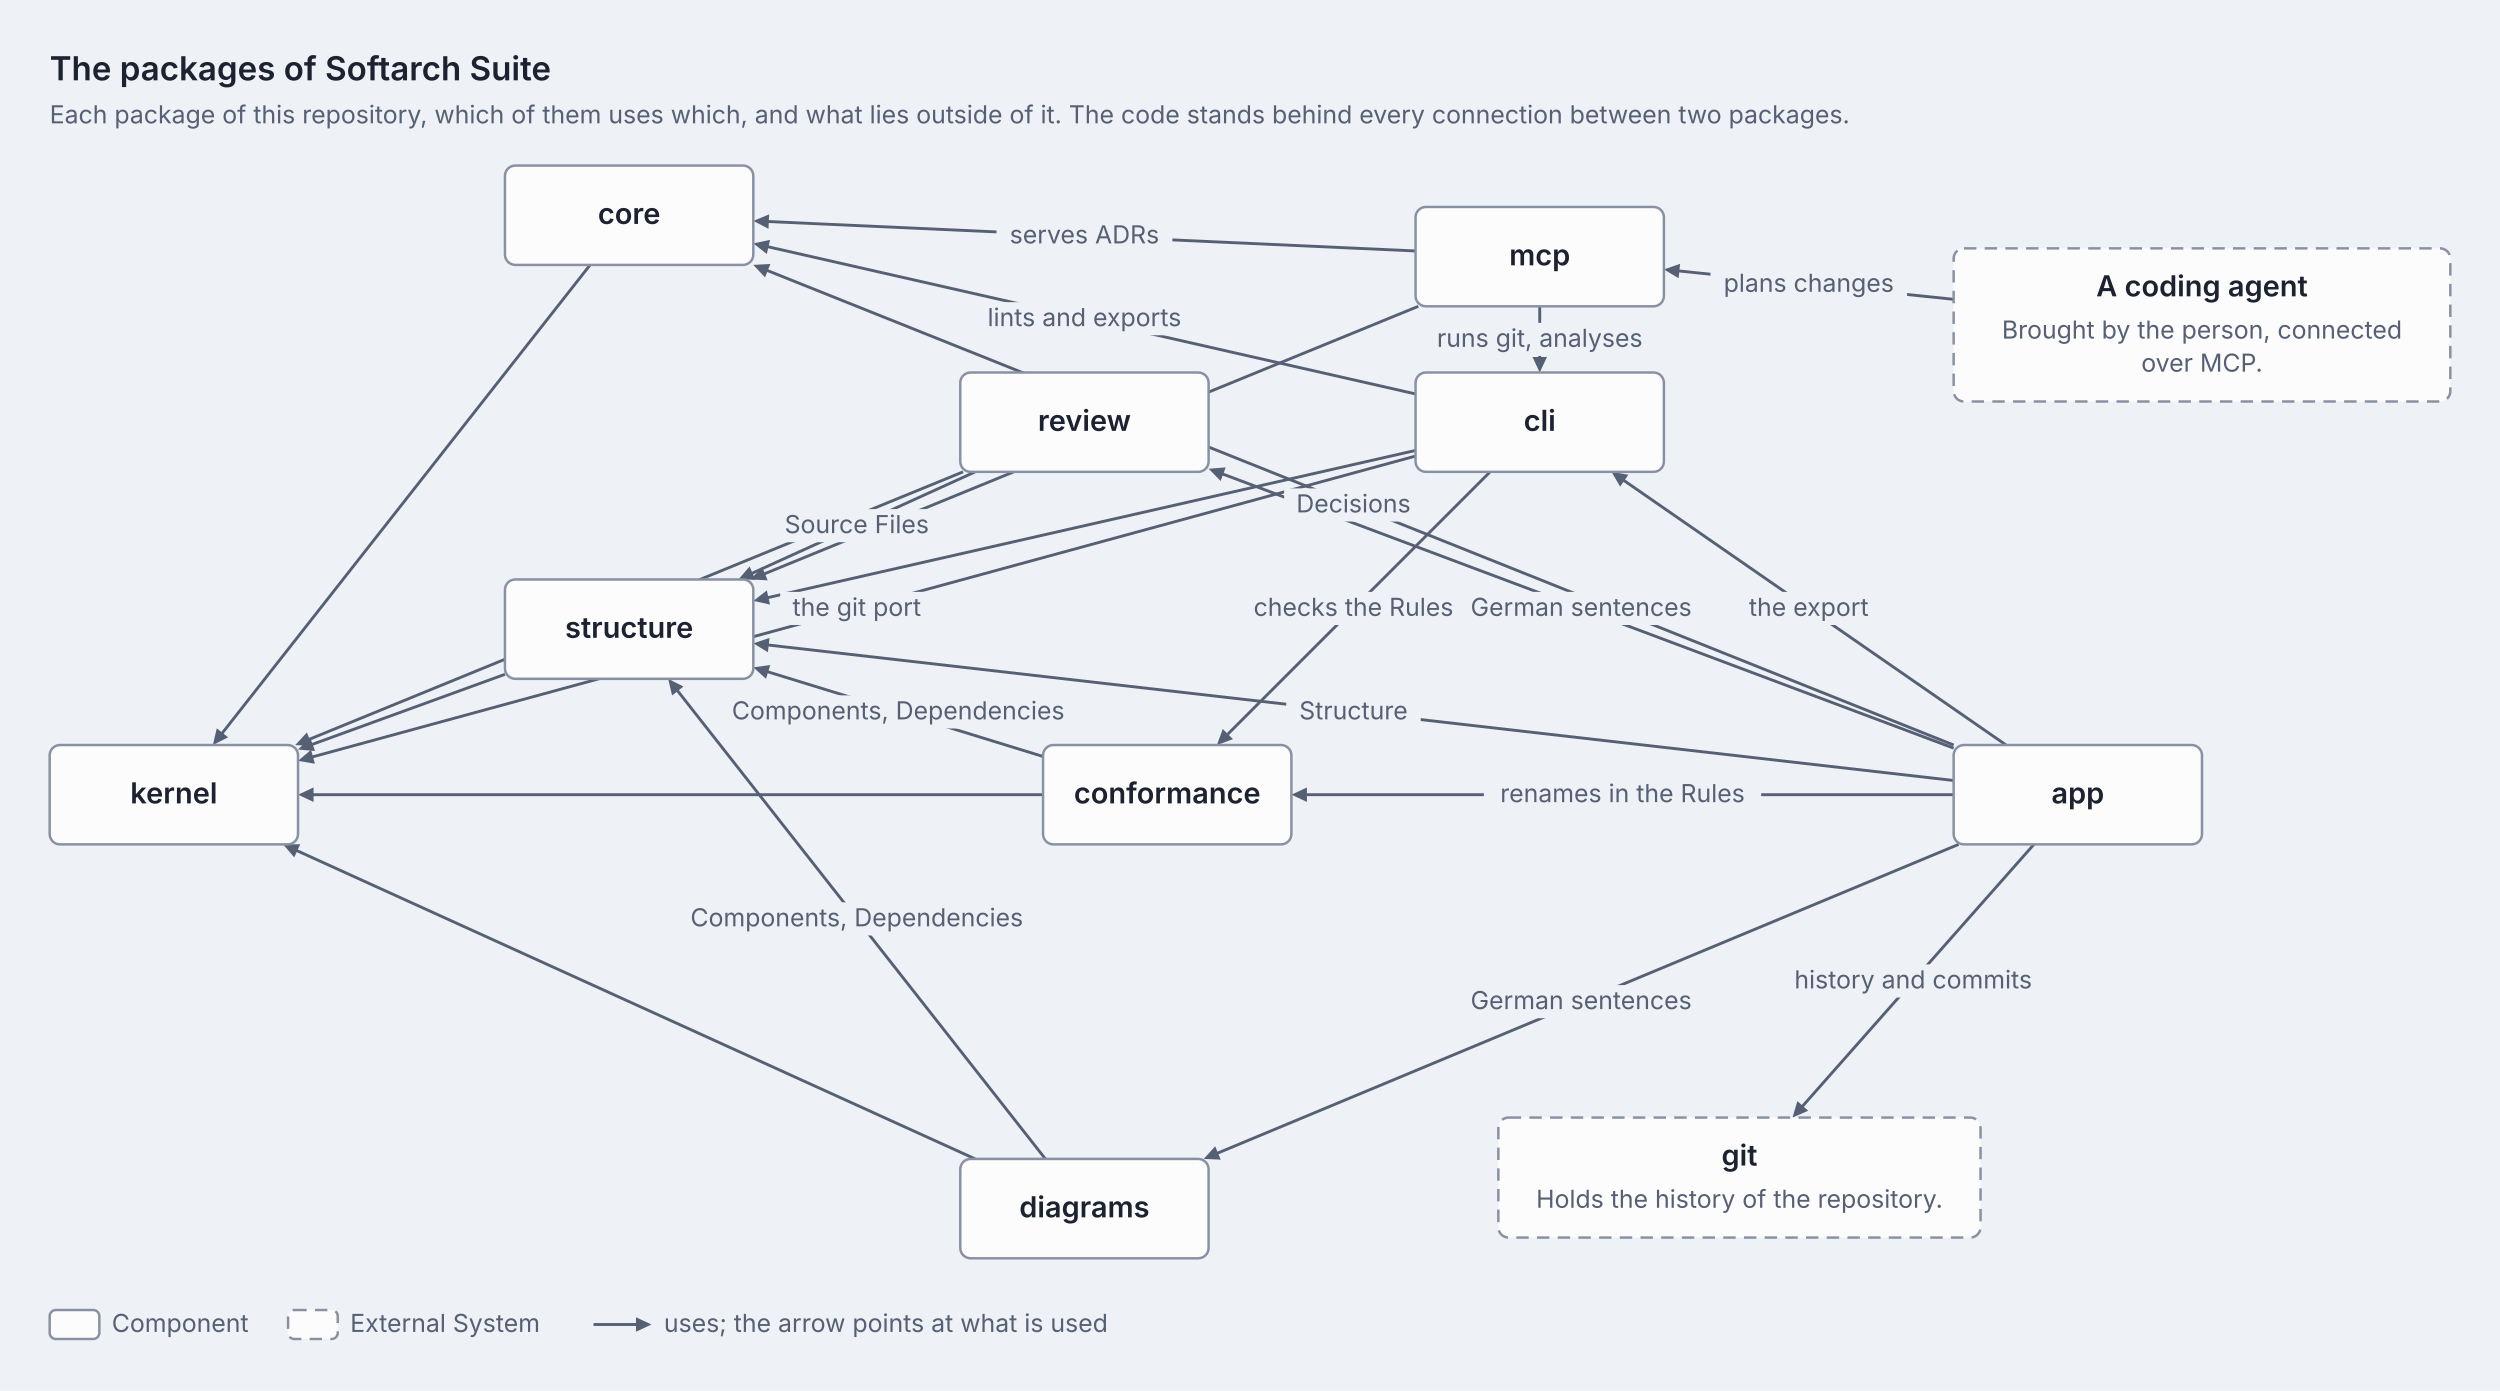
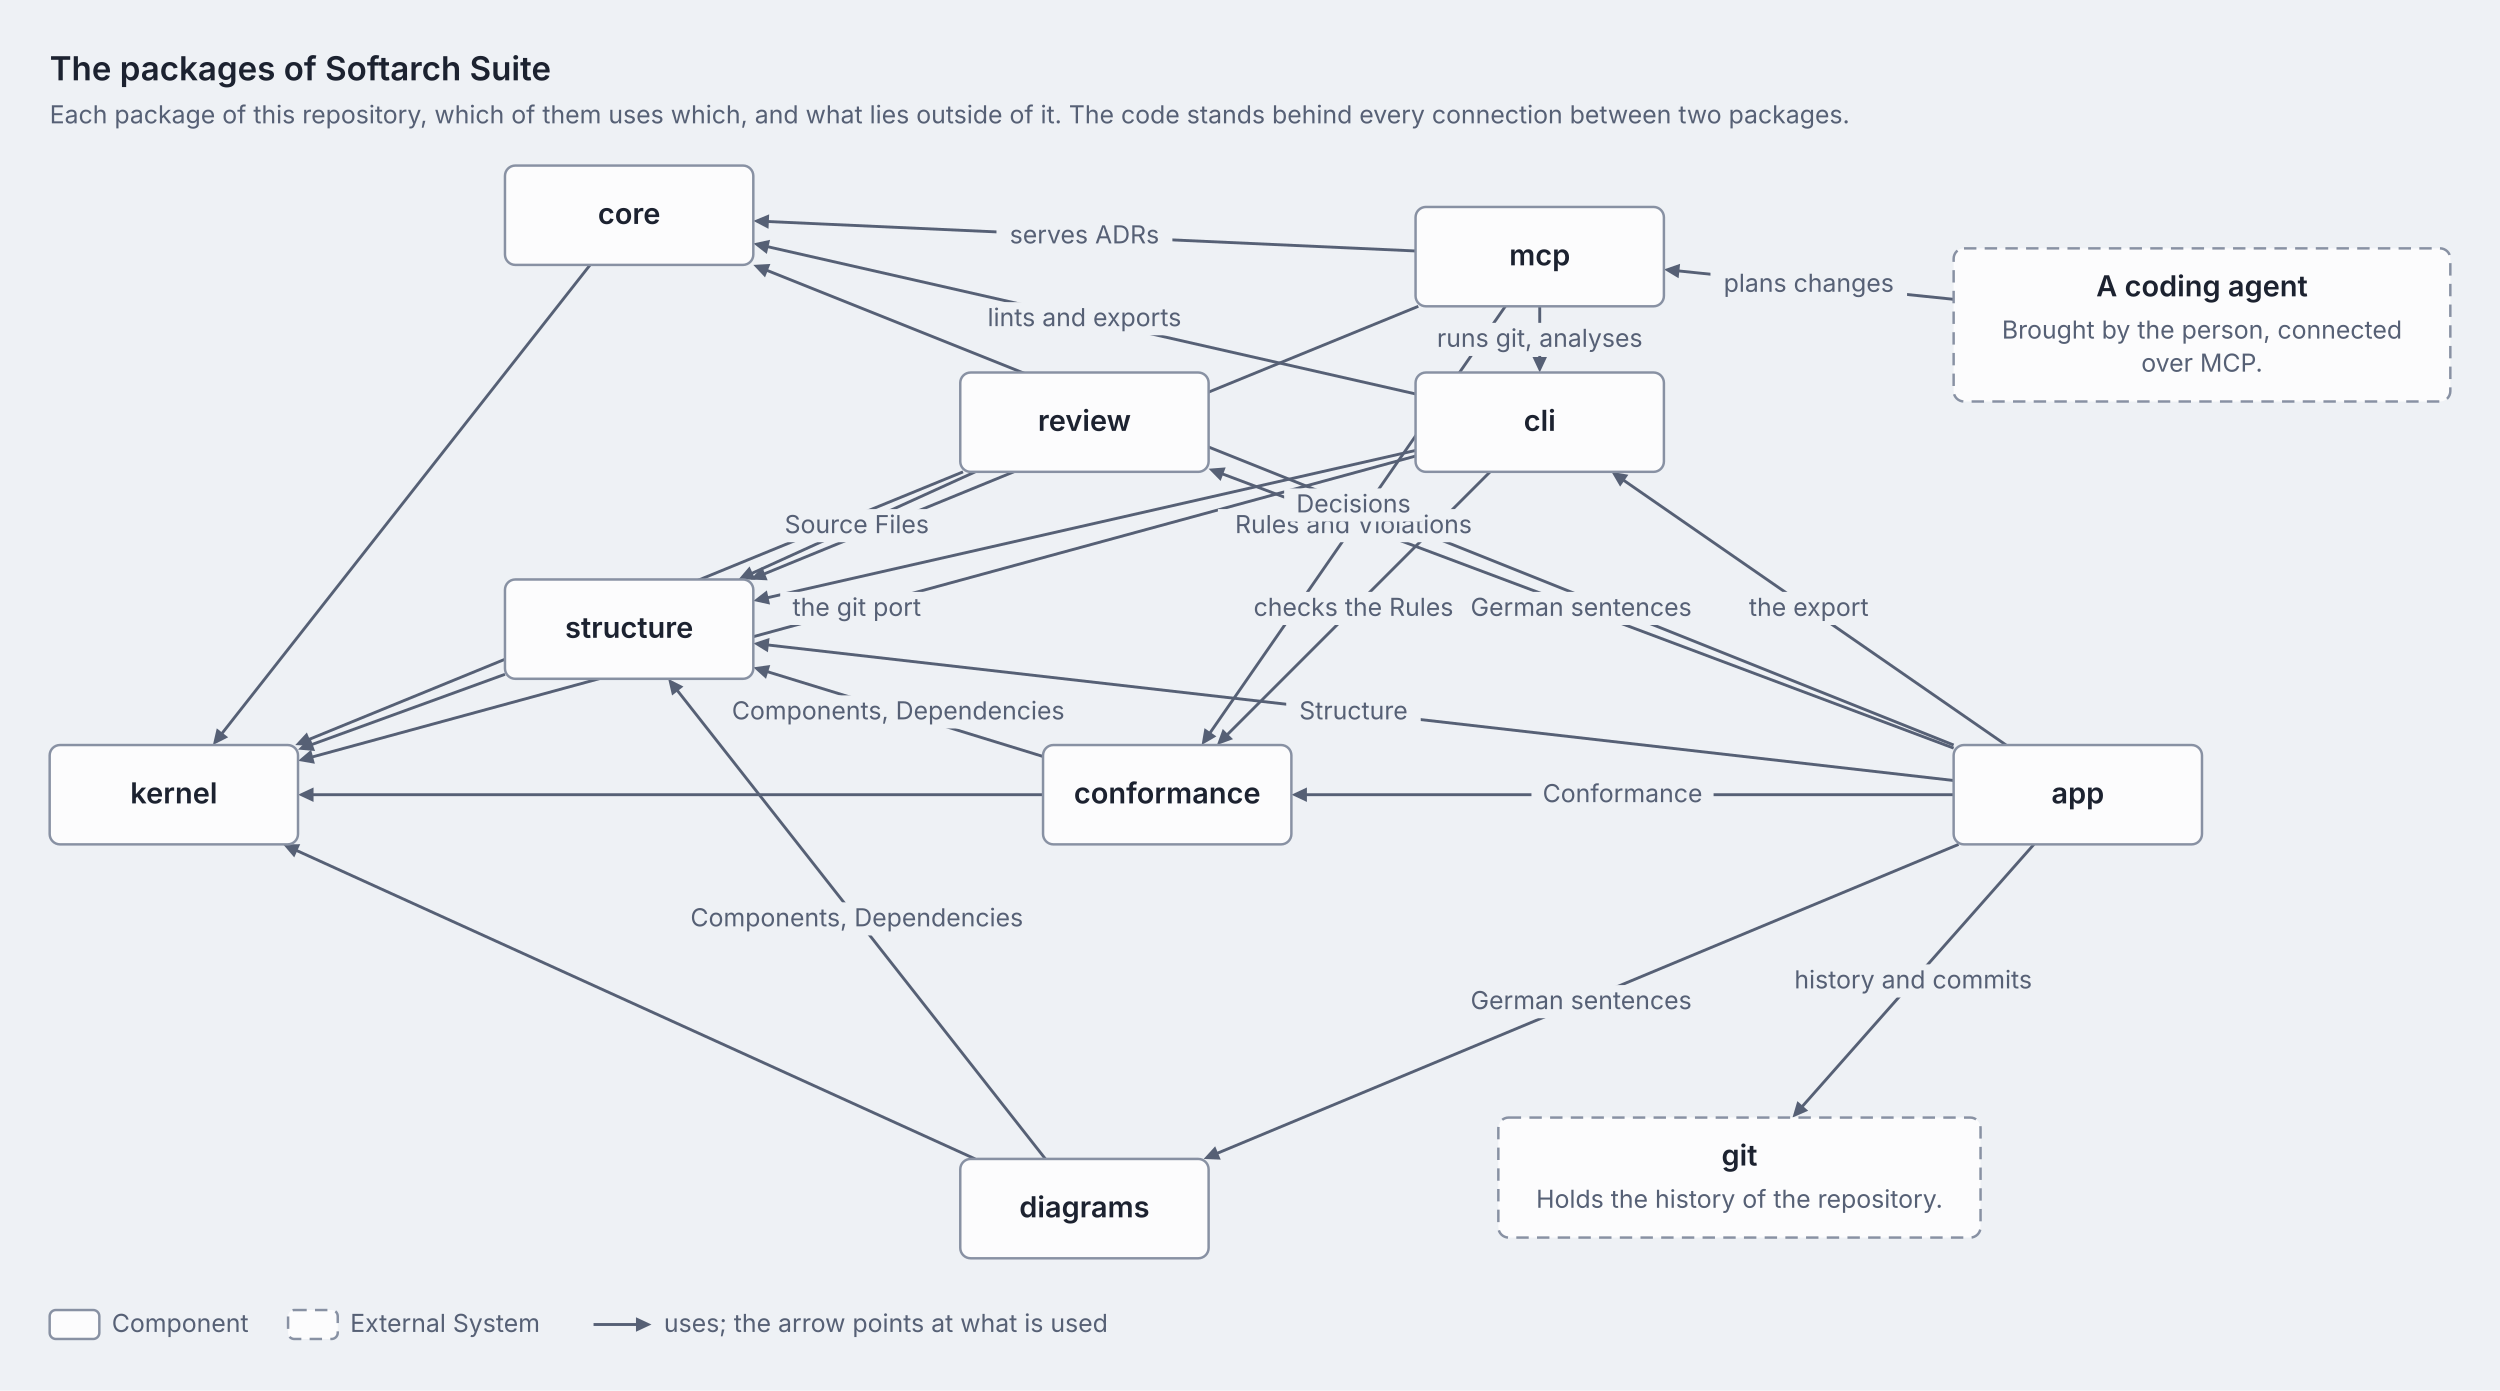
<svg xmlns="http://www.w3.org/2000/svg" width="1208" height="672" viewBox="16 20 1208 672" role="img">
  <style>
    svg { font-family: 'IBM Plex Sans', system-ui, -apple-system, 'Segoe UI', sans-serif; }
    .background, .ground { fill: #eef1f5; }
    .box { fill: #fcfcfd; stroke: #8891a3; stroke-width: 1.2; }
    .external .box { stroke-dasharray: 6 4; }
    .repository .box { stroke-width: 2; }
    .name { fill: #1c2230; font-size: 14px; font-weight: 600; }
    .title { fill: #1c2230; font-size: 16px; font-weight: 600; }
    .description, .label, .legend { fill: #566075; font-size: 12px; }
    .line { fill: none; stroke: #566075; stroke-width: 1.4; }
    .arrowhead { fill: #566075; }
    @media (prefers-color-scheme: dark) {
      .background, .ground { fill: #1f222a; }
      .box { fill: #181a20; stroke: #737d91; }
      .name, .title { fill: #e4e7ee; }
      .description, .label, .legend { fill: #a5aec0; }
      .line { stroke: #a5aec0; }
      .arrowhead { fill: #a5aec0; }
    }
  </style>
  <defs>
    <marker id="arrow" viewBox="0 0 8 8" refX="3.5" refY="4" markerWidth="8" markerHeight="8" markerUnits="userSpaceOnUse" orient="auto">
      <path class="arrowhead" d="M0 0.5L7.5 4L0 7.5z" />
    </marker>
  </defs>
  <rect class="background" x="16" y="20" width="1208" height="672" />
  <text class="title" x="40" y="58.8">The packages of Softarch Suite</text>
  <text class="description" x="40" y="79.6">Each package of this repository, which of them uses which, and what lies outside of it. The code stands behind every connection between two packages.</text>
  <g class="connections">
    <path class="line" d="M301.14 148L121.33 376.85" marker-end="url(#arrow)" />
    <path class="line" d="M260 345.82L163.76 380.81" marker-end="url(#arrow)" />
    <path class="line" d="M520 404L164 404" marker-end="url(#arrow)" />
    <path class="line" d="M520 385.54L383.82 343.64" marker-end="url(#arrow)" />
    <path class="line" d="M487.2 580L156.44 429.66" marker-end="url(#arrow)" />
    <path class="line" d="M521.14 580L341.33 351.15" marker-end="url(#arrow)" />
    <path class="line" d="M481.33 248L162.37 378.49" marker-end="url(#arrow)" />
    <path class="line" d="M487.2 248L376.44 298.34" marker-end="url(#arrow)" />
    <path class="line" d="M700 141.27L384 126.91" marker-end="url(#arrow)" />
    <path class="line" d="M701.33 168L382.37 298.49" marker-end="url(#arrow)" />
    <path class="line" d="M760 168L760 196" marker-end="url(#arrow)" />
+     <path class="line" d="M743.38 168L598.89 376.71" marker-end="url(#arrow)" />
    <path class="line" d="M700 210.36L383.9 138.52" marker-end="url(#arrow)" />
    <path class="line" d="M700 237.64L383.9 309.48" marker-end="url(#arrow)" />
    <path class="line" d="M736 248L606.83 377.17" marker-end="url(#arrow)" />
    <path class="line" d="M700 240.36L163.86 386.58" marker-end="url(#arrow)" />
    <path class="line" d="M960 380L383.71 149.49" marker-end="url(#arrow)" />
    <path class="line" d="M960 397.14L383.97 331.31" marker-end="url(#arrow)" />
    <path class="line" d="M960 404L644 404" marker-end="url(#arrow)" />
    <path class="line" d="M985.33 380L797.96 250.28" marker-end="url(#arrow)" />
    <path class="line" d="M962.4 428L601.29 578.46" marker-end="url(#arrow)" />
    <path class="line" d="M960 381.5L603.75 247.9" marker-end="url(#arrow)" />
    <path class="line" d="M998.79 428L884.78 557" marker-end="url(#arrow)" />
    <path class="line" d="M960 164.63L823.98 150.6" marker-end="url(#arrow)" />
  </g>
  <g class="elements">
    <g class="element component">
      <rect class="box" x="40" y="380" width="120" height="48" rx="5" />
      <text class="name" x="100" y="408.2" text-anchor="middle">kernel</text>
    </g>
    <g class="element component">
      <rect class="box" x="260" y="100" width="120" height="48" rx="5" />
      <text class="name" x="320" y="128.2" text-anchor="middle">core</text>
    </g>
    <g class="element component">
      <rect class="box" x="260" y="300" width="120" height="48" rx="5" />
      <text class="name" x="320" y="328.2" text-anchor="middle">structure</text>
    </g>
    <g class="element component">
      <rect class="box" x="520" y="380" width="120" height="48" rx="5" />
      <text class="name" x="580" y="408.2" text-anchor="middle">conformance</text>
    </g>
    <g class="element component">
      <rect class="box" x="480" y="580" width="120" height="48" rx="5" />
      <text class="name" x="540" y="608.2" text-anchor="middle">diagrams</text>
    </g>
    <g class="element component">
      <rect class="box" x="480" y="200" width="120" height="48" rx="5" />
      <text class="name" x="540" y="228.2" text-anchor="middle">review</text>
    </g>
    <g class="element component">
      <rect class="box" x="700" y="120" width="120" height="48" rx="5" />
      <text class="name" x="760" y="148.2" text-anchor="middle">mcp</text>
    </g>
    <g class="element component">
      <rect class="box" x="700" y="200" width="120" height="48" rx="5" />
      <text class="name" x="760" y="228.2" text-anchor="middle">cli</text>
    </g>
    <g class="element component">
      <rect class="box" x="960" y="380" width="120" height="48" rx="5" />
      <text class="name" x="1020" y="408.2" text-anchor="middle">app</text>
    </g>
    <g class="element external">
      <rect class="box" x="960" y="140" width="240" height="74" rx="5" />
      <text class="name" x="1080" y="163.2" text-anchor="middle">A coding agent</text>
      <text class="description" x="1080" y="183.6" text-anchor="middle">Brought by the person, connected</text>
      <text class="description" x="1080" y="199.6" text-anchor="middle">over MCP.</text>
    </g>
    <g class="element external">
      <rect class="box" x="740" y="560" width="233" height="58" rx="5" />
      <text class="name" x="856.5" y="583.2" text-anchor="middle">git</text>
      <text class="description" x="856.5" y="603.6" text-anchor="middle">Holds the history of the repository.</text>
    </g>
  </g>
  <g class="labels">
    <rect class="ground" x="363" y="356" width="174" height="16" />
    <text class="label" x="450" y="367.6" text-anchor="middle">Components, Dependencies</text>
    <rect class="ground" x="343" y="456" width="174" height="16" />
    <text class="label" x="430" y="467.6" text-anchor="middle">Components, Dependencies</text>
    <rect class="ground" x="388" y="266" width="84" height="16" />
    <text class="label" x="430" y="277.6" text-anchor="middle">Source Files</text>
    <rect class="ground" x="497.5" y="126" width="85" height="16" />
    <text class="label" x="540" y="137.6" text-anchor="middle">serves ADRs</text>
    <rect class="ground" x="702.5" y="176" width="115" height="16" />
    <text class="label" x="760" y="187.6" text-anchor="middle">runs git, analyses</text>
+     <rect class="ground" x="604.5" y="266" width="131" height="16" />
+     <text class="label" x="670" y="277.6" text-anchor="middle">Rules and Violations</text>
    <rect class="ground" x="485.5" y="166" width="109" height="16" />
    <text class="label" x="540" y="177.6" text-anchor="middle">lints and exports</text>
    <rect class="ground" x="614" y="306" width="112" height="16" />
    <text class="label" x="670" y="317.6" text-anchor="middle">checks the Rules</text>
    <rect class="ground" x="393" y="306" width="74" height="16" />
    <text class="label" x="430" y="317.6" text-anchor="middle">the git port</text>
    <rect class="ground" x="636.5" y="256" width="67" height="16" />
    <text class="label" x="670" y="267.6" text-anchor="middle">Decisions</text>
    <rect class="ground" x="637.5" y="356" width="65" height="16" />
    <text class="label" x="670" y="367.6" text-anchor="middle">Structure</text>
-     <rect class="ground" x="733" y="396" width="134" height="16" />
-     <text class="label" x="800" y="407.6" text-anchor="middle">renames in the Rules</text>
+     <rect class="ground" x="756" y="396" width="88" height="16" />
+     <text class="label" x="800" y="407.6" text-anchor="middle">Conformance</text>
    <rect class="ground" x="855" y="306" width="70" height="16" />
    <text class="label" x="890" y="317.6" text-anchor="middle">the export</text>
    <rect class="ground" x="720" y="496" width="120" height="16" />
    <text class="label" x="780" y="507.6" text-anchor="middle">German sentences</text>
    <rect class="ground" x="720" y="306" width="120" height="16" />
    <text class="label" x="780" y="317.6" text-anchor="middle">German sentences</text>
    <rect class="ground" x="874.96" y="486" width="131" height="16" />
    <text class="label" x="940.46" y="497.6" text-anchor="middle">history and commits</text>
    <rect class="ground" x="842.5" y="149.41" width="95" height="16" />
    <text class="label" x="890" y="161.01" text-anchor="middle">plans changes</text>
  </g>
  <g class="legend">
    <g class="component">
      <rect class="box" x="40" y="653" width="24" height="14" rx="3" />
    </g>
    <text x="70" y="663.6">Component</text>
    <g class="external">
      <rect class="box" x="155.2" y="653" width="24" height="14" rx="3" />
    </g>
    <text x="185.2" y="663.6">External System</text>
    <path class="line" d="M302.8 660H326.8" marker-end="url(#arrow)" />
    <text x="336.8" y="663.6">uses; the arrow points at what is used</text>
  </g>
</svg>
